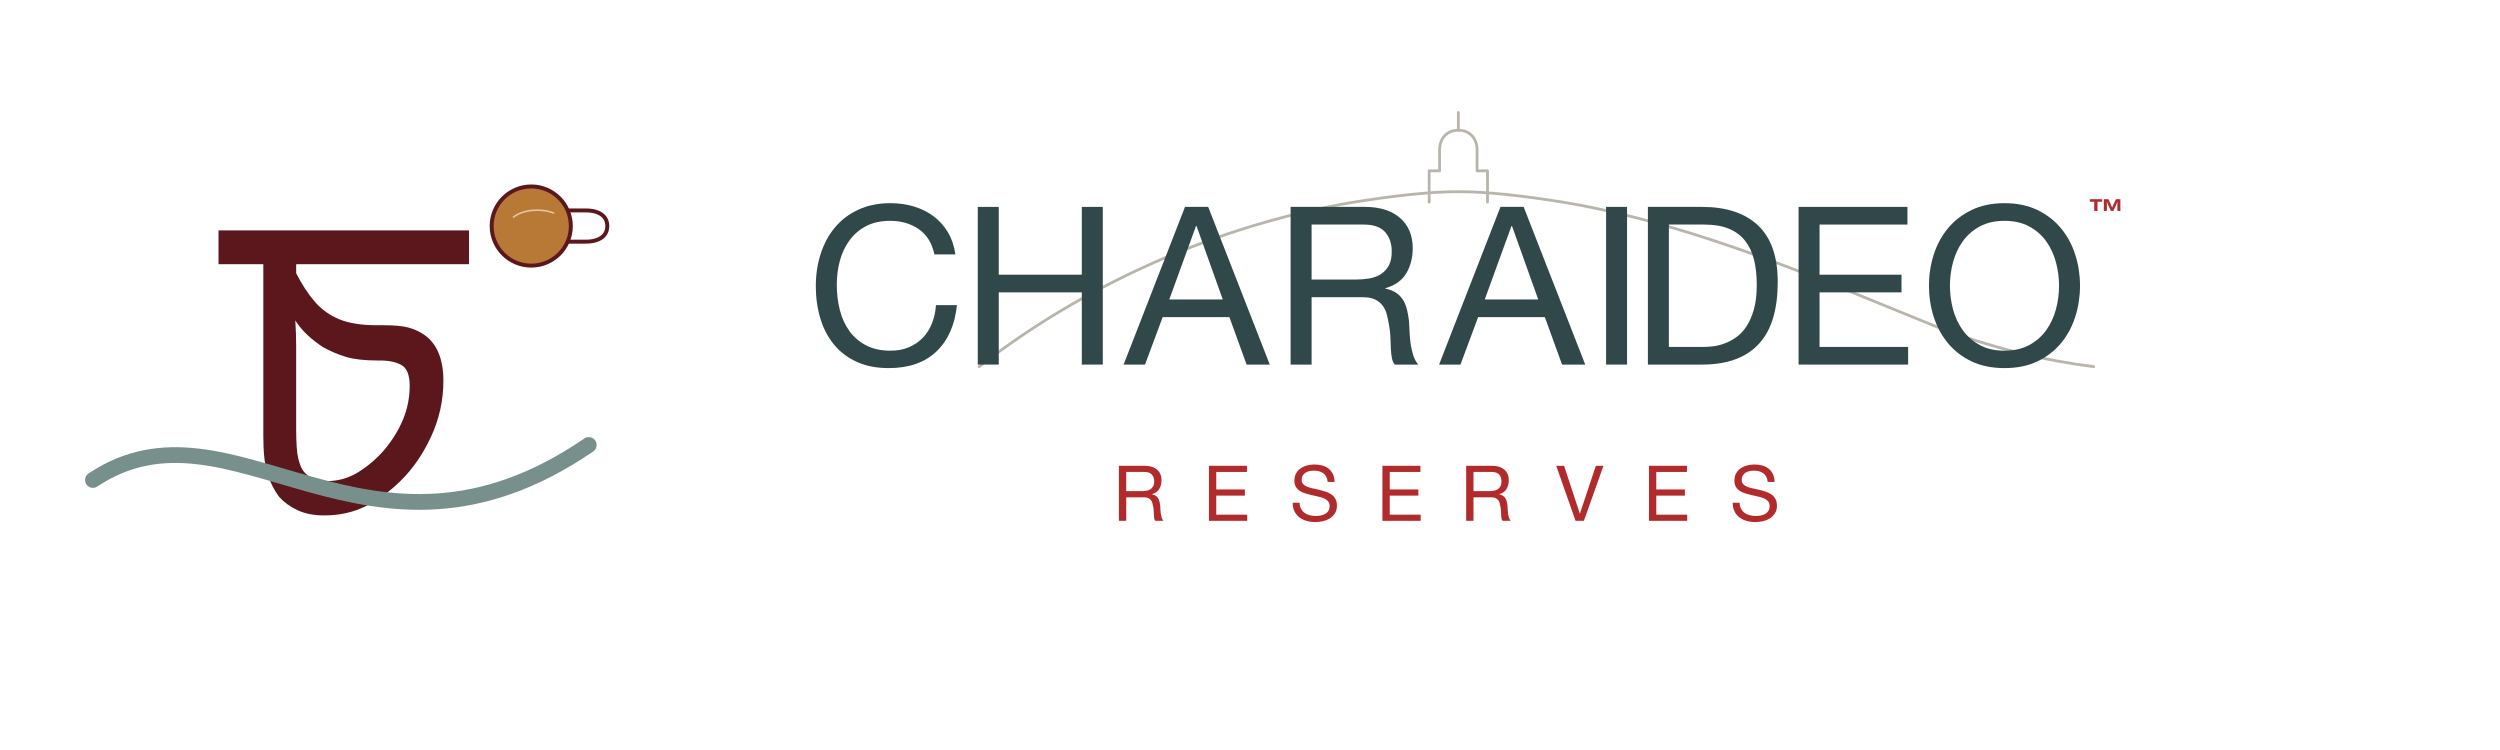
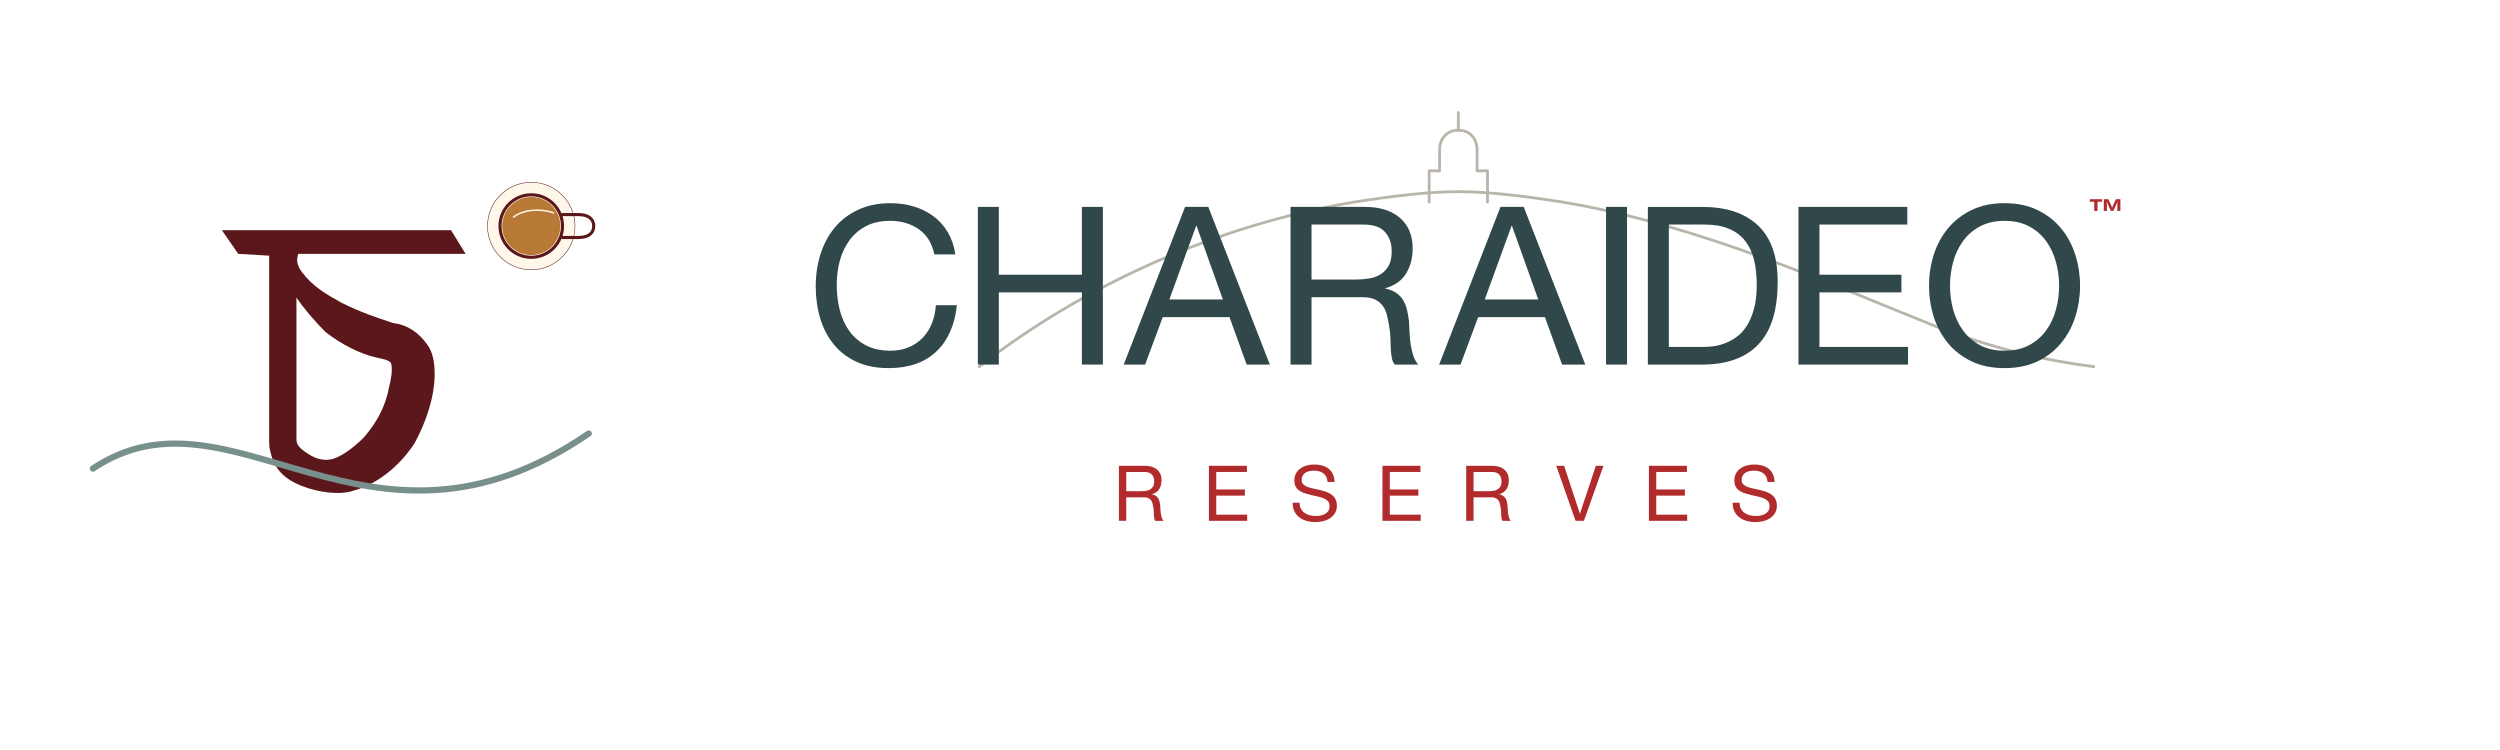
- <svg xmlns="http://www.w3.org/2000/svg" width="1200" height="360" viewBox="0 0 1200 360" role="img" aria-labelledby="title desc" shape-rendering="geometricPrecision">
-   <g id="river-cha">
-     <path d="M577 622V551H172V532Q192 497 215.5 472.5Q239 448 273.0 435.5Q307 423 361 423H377Q415 423 435.5 418.0Q456 413 472 403Q517 375 517 306Q517 245 488.0 189.0Q459 133 415 95Q377 62 334.0 43.0Q291 24 238 24Q201 24 175.0 35.0Q149 46 132 63Q116 82 105.5 109.0Q95 136 95 191V551H-10V622ZM189 117Q207 96 244 96Q284 96 318.0 115.0Q352 134 379 162Q407 192 422.5 225.5Q438 259 438 296Q438 329 419.5 339.0Q401 349 368 349H363Q317 349 289.0 356.5Q261 364 235 377Q216 388 199.0 402.0Q182 416 170 433Q171 420 171.5 405.5Q172 391 172 378V205Q172 161 177.0 143.0Q182 125 189 117Z" transform="matrix(0.2048245 0 0 -0.2288027 106.9322 252.8913)" fill="#5C171C" role="img" aria-label="Bengali letter Cha" />
-     <path d="M 44.6 230.4                C 111.8 185.6,                  176.2 286.4,                  282.6 213.6" fill="none" stroke="#78908C" stroke-width="7.56" stroke-linecap="round" />
-     <g id="river-teacup">
-       <path d="M273 101 H281 C288 101 291.5 104 291.5 108.5 C291.5 113 288 116 281 116 H273" fill="none" stroke="#5C171C" stroke-width="1.9" stroke-linecap="round" stroke-linejoin="round" />
-       <circle cx="255" cy="108.5" r="19" fill="#B87936" stroke="#5C171C" stroke-width="1.9" />
-       <path d="M246.5 104.2 C251 100.6 259.4 99.9 265.7 102.2" fill="none" stroke="#FFF8EA" stroke-width="0.75" stroke-linecap="round" opacity="0.62" />
-     </g>
+ <svg xmlns="http://www.w3.org/2000/svg" shape-rendering="geometricPrecision" aria-labelledby="title desc" role="img" viewBox="0 0 1200 360">
+   <path d="M106.500 110.500 L216.498 110.500 L223.482 121.849 L143.166 121.849 C 142.293 124.468 142.293 127.087 144.912 130.579 C 150.150 137.563 156.261 141.055 164.118 145.420 C 172.848 149.785 180.705 152.404 188.562 155.023 C 195.546 155.896 200.784 159.388 205.149 165.499 C 207.768 168.991 208.641 174.229 208.641 179.467 C 208.641 190.816 204.276 203.038 199.038 212.641 C 192.927 222.244 182.451 231.847 170.229 235.339 C 163.245 237.958 152.769 236.212 145.785 233.593 C 136.182 230.101 131.817 224.863 130.071 217.879 C 129.198 215.260 129.198 213.514 129.198 210.022 L129.198 122.722 L114.357 121.849 Z M142.293 142.801 C 145.785 148.039 151.023 154.150 156.261 159.388 C 164.118 165.499 172.848 169.864 180.705 171.610 C 184.197 172.483 185.943 172.483 187.689 174.229 C 188.562 177.721 187.689 182.086 186.816 185.578 C 185.070 195.181 180.705 203.038 174.594 210.022 C 169.356 215.260 163.245 219.625 158.880 220.498 C 154.515 221.371 150.150 219.625 146.658 217.006 C 144.039 215.260 142.293 213.514 142.293 210.895 L142.293 142.801 Z" fill="#5C171C" fill-rule="evenodd" clip-rule="evenodd" aria-label="Bengali letter Cha" role="img" />
+   <path d="m44.6 226.9c67.2-44.8 131.6 56 238-16.8" fill="none" stroke="#78908C" stroke-linecap="round" stroke-width="3" transform="translate(0,-2)" />
+   <g>
+     <circle cx="255" cy="108.5" r="21" fill="#FFF8EA" stroke="#5C171C" stroke-width="0.25" />
+     <circle cx="255" cy="108.5" r="15" fill="#FFF8EA" stroke="#5C171C" stroke-width="1.5" />
+     <circle cx="255" cy="108.5" r="13" fill="#B87936" stroke="#B87936" stroke-width="1.9" />
+     <path d="m246.5 104.2c4.5-3.6 12.9-4.3 19.2-2" fill="none" opacity=".95" stroke="#FFF8EA" stroke-linecap="round" stroke-width=".75" />
  </g>
-   <g id="charaideo-maidan" aria-label="Charaideo Maidan structure" fill="none" stroke="#B9B5AB" stroke-width="1.35" stroke-linecap="round" stroke-linejoin="round">
-     <path d="M 470 176 C 520 137, 584 108, 650 97 C 669 94, 686 92, 700 92 C 714 92, 731 94, 750 97 C 816 108, 880 137, 930 157 C 956 167, 981 173, 1005 176" />
-     <path d="M 686 97 L 686 82 L 691 82 L 691 72 C 691 66.5, 694.5 62.5, 700 62.5 C 705.5 62.5, 709 66.5, 709 72 L 709 82 L 714 82 L 714 97" />
-     <path d="M 700 62.5 L 700 54" />
+   <g fill="none" stroke="#B9B5AB" stroke-linecap="round" stroke-linejoin="round" stroke-width="1.35" aria-label="Charaideo Maidan structure">
+     <path d="m470 176c50-39 114-68 180-79 19-3 36-5 50-5s31 2 50 5c66 11 130 40 180 60 26 10 51 16 75 19" />
+     <path d="m686 97v-15h5v-10c0-5.5 3.5-9.5 9-9.5s9 4 9 9.5v10h5v15" />
+     <path d="m700 62.5v-8.5" />
  </g>
-   <g role="img" aria-label="Charaideo">
-     <path d="M61.48 52.901 L71.55 52.901 Q70.705 58.929 67.939 63.534 Q65.19 68.155 61.049 71.219 Q56.925 74.299 51.625 75.889 Q46.325 77.479 40.379 77.479 Q31.701 77.479 24.96 74.349 Q18.235 71.235 13.73 65.819 Q9.225 60.42 6.89 53.149 Q4.555 45.895 4.555 37.63 Q4.555 29.365 6.724 22.144 Q8.911 14.939 13.25 9.639 Q17.589 4.339 24.165 1.325 Q30.74 -1.689 39.535 -1.689 Q54.06 -1.689 62.424 6.261 Q70.805 14.211 72.295 28.521 L62.225 28.521 Q61.911 23.85 60.321 19.825 Q58.731 15.801 55.915 12.886 Q53.099 9.971 49.224 8.314 Q45.365 6.675 40.379 6.675 Q33.605 6.675 28.719 9.209 Q23.85 11.759 20.72 16.049 Q17.589 20.355 16.099 26.119 Q14.625 31.899 14.625 38.375 Q14.625 44.305 16.099 49.82 Q17.589 55.335 20.72 59.625 Q23.85 63.915 28.67 66.449 Q33.489 68.999 40.28 68.999 Q48.23 68.999 54.01 64.975 Q59.791 60.95 61.48 52.901 Z" transform="translate(387.035 175) scale(1 -1)" fill="#31484A" />
-     <path d="M8.265 75.691 L8.265 0 L18.335 0 L18.335 34.665 L58.201 34.665 L58.201 0 L68.271 0 L68.271 75.691 L58.201 75.691 L58.201 43.145 L18.335 43.145 L18.335 75.691 L8.265 75.691 Z" transform="translate(461.066 175) scale(1 -1)" fill="#31484A" />
-     <path d="M21.299 31.27 L34.135 66.565 L34.351 66.565 L46.955 31.27 L21.299 31.27 Z M28.835 75.691 L-0.629 0 L9.639 0 L18.119 22.79 L50.135 22.79 L58.399 0 L69.529 0 L39.965 75.691 L28.835 75.691 Z" transform="translate(539.966 175) scale(1 -1)" fill="#31484A" />
-     <path d="M8.265 75.691 L8.265 0 L18.335 0 L18.335 32.33 L42.93 32.33 Q46.64 32.33 48.859 31.22 Q51.095 30.111 52.47 28.256 Q53.845 26.401 54.474 23.9 Q55.12 21.415 55.551 18.649 Q56.081 15.9 56.18 13.035 Q56.279 10.169 56.379 7.685 Q56.495 5.201 56.859 3.18 Q57.24 1.159 58.3 0 L69.529 0 Q67.939 1.905 67.144 4.389 Q66.349 6.89 65.919 9.639 Q65.505 12.405 65.389 15.254 Q65.289 18.119 65.091 20.885 Q64.759 23.635 64.18 26.169 Q63.6 28.719 62.374 30.79 Q61.165 32.86 59.095 34.334 Q57.025 35.825 53.745 36.471 L53.745 36.669 Q60.635 38.591 63.749 43.775 Q66.879 48.975 66.879 55.865 Q66.879 65.091 60.784 70.391 Q54.689 75.691 43.891 75.691 L8.265 75.691 Z M39.319 40.81 L18.335 40.81 L18.335 67.211 L43.361 67.211 Q50.449 67.211 53.629 63.6 Q56.809 59.989 56.809 54.275 Q56.809 50.135 55.385 47.534 Q53.961 44.951 51.576 43.41 Q49.191 41.87 46.011 41.34 Q42.831 40.81 39.319 40.81 Z" transform="translate(611.231 175) scale(1 -1)" fill="#31484A" />
-     <path d="M21.299 31.27 L34.135 66.565 L34.351 66.565 L46.955 31.27 L21.299 31.27 Z M28.835 75.691 L-0.629 0 L9.639 0 L18.119 22.79 L50.135 22.79 L58.399 0 L69.529 0 L39.965 75.691 L28.835 75.691 Z" transform="translate(691.389 175) scale(1 -1)" fill="#31484A" />
-     <path d="M8.695 75.691 L8.695 0 L18.765 0 L18.765 75.691 L8.695 75.691 Z" transform="translate(762.223 175) scale(1 -1)" fill="#31484A" />
-     <path d="M18.335 8.48 L18.335 67.211 L35.295 67.211 Q42.301 67.211 47.071 65.24 Q51.841 63.285 54.855 59.509 Q57.869 55.749 59.194 50.4 Q60.519 45.05 60.519 38.259 Q60.519 31.27 59.095 26.334 Q57.671 21.415 55.435 18.119 Q53.215 14.84 50.4 12.935 Q47.601 11.031 44.735 10.02 Q41.87 9.01 39.319 8.745 Q36.785 8.48 35.079 8.48 L18.335 8.48 Z M8.265 75.691 L8.265 0 L34.235 0 Q43.675 0 50.565 2.65 Q57.455 5.3 61.894 10.335 Q66.349 15.37 68.469 22.74 Q70.589 30.111 70.589 39.651 Q70.589 57.869 61.149 66.78 Q51.725 75.691 34.235 75.691 L8.265 75.691 Z" transform="translate(782.724 175) scale(1 -1)" fill="#31484A" />
-     <path d="M8.265 75.691 L8.265 0 L60.851 0 L60.851 8.48 L18.335 8.48 L18.335 34.665 L57.671 34.665 L57.671 43.145 L18.335 43.145 L18.335 67.211 L60.519 67.211 L60.519 75.691 L8.265 75.691 Z" transform="translate(855.049 175) scale(1 -1)" fill="#31484A" />
-     <path d="M14.095 37.845 Q14.095 43.559 15.569 49.124 Q17.059 54.689 20.239 59.145 Q23.419 63.6 28.405 66.3 Q33.39 68.999 40.28 68.999 Q47.17 68.999 52.155 66.3 Q57.141 63.6 60.321 59.145 Q63.501 54.689 64.975 49.124 Q66.465 43.559 66.465 37.845 Q66.465 32.115 64.975 26.55 Q63.501 20.985 60.321 16.529 Q57.141 12.091 52.155 9.374 Q47.17 6.675 40.28 6.675 Q33.39 6.675 28.405 9.374 Q23.419 12.091 20.239 16.529 Q17.059 20.985 15.569 26.55 Q14.095 32.115 14.095 37.845 Z M4.025 37.845 Q4.025 30.111 6.294 22.956 Q8.579 15.801 13.134 10.285 Q17.705 4.77 24.479 1.54 Q31.27 -1.689 40.28 -1.689 Q49.29 -1.689 56.064 1.54 Q62.855 4.77 67.409 10.285 Q71.981 15.801 74.25 22.956 Q76.535 30.111 76.535 37.845 Q76.535 45.58 74.25 52.735 Q71.981 59.89 67.409 65.405 Q62.855 70.921 56.064 74.2 Q49.29 77.479 40.28 77.479 Q31.27 77.479 24.479 74.2 Q17.705 70.921 13.134 65.405 Q8.579 59.89 6.294 52.735 Q4.025 45.58 4.025 37.845 Z" transform="translate(921.875 175) scale(1 -1)" fill="#31484A" />
+   <g fill="#31484A" aria-label="Charaideo" role="img">
+     <path transform="translate(387 175) scale(1 -1)" d="m61.48 52.9h10.07q-0.845 6.028-3.611 10.63-2.749 4.621-6.89 7.685-4.124 3.08-9.424 4.67t-11.25 1.59q-8.678 0-15.42-3.13-6.725-3.114-11.23-8.53-4.505-5.399-6.84-12.67-2.335-7.254-2.335-15.52t2.169-15.49q2.187-7.205 6.526-12.5t10.92-8.314q6.575-3.014 15.37-3.014 14.52 0 22.89 7.95 8.381 7.95 9.871 22.26h-10.07q-0.314-4.671-1.904-8.696-1.59-4.024-4.406-6.939t-6.691-4.572q-3.859-1.639-8.845-1.639-6.774 0-11.66 2.534-4.869 2.55-7.999 6.84-3.131 4.306-4.621 10.07-1.474 5.78-1.474 12.26 0 5.93 1.474 11.44 1.49 5.515 4.621 9.805 3.13 4.29 7.95 6.824 4.819 2.55 11.61 2.55 7.95 0 13.73-4.024 5.781-4.025 7.47-12.07z" />
+     <path transform="translate(461.1 175) scale(1 -1)" d="m8.265 75.69v-75.69h10.07v34.66h39.87v-34.66h10.07v75.69h-10.07v-32.55h-39.87v32.55h-10.07z" />
+     <path transform="translate(540 175) scale(1 -1)" d="m21.3 31.27 12.84 35.3h0.216l12.6-35.3h-25.66zm7.536 44.42-29.46-75.69h10.27l8.48 22.79h32.02l8.264-22.79h11.13l-29.56 75.69h-11.13z" />
+     <path transform="translate(611.2 175) scale(1 -1)" d="m8.265 75.69v-75.69h10.07v32.33h24.6q3.71 0 5.929-1.11 2.236-1.109 3.611-2.964t2.004-4.356q0.646-2.485 1.077-5.251 0.53-2.749 0.629-5.614 0.099-2.866 0.199-5.35 0.116-2.484 0.48-4.505 0.381-2.021 1.441-3.18h11.23q-1.59 1.905-2.385 4.389-0.795 2.501-1.225 5.25-0.414 2.766-0.53 5.615-0.1 2.865-0.298 5.631-0.332 2.75-0.911 5.284-0.58 2.55-1.806 4.621-1.209 2.07-3.279 3.544-2.07 1.491-5.35 2.137v0.198q6.89 1.922 10 7.106 3.13 5.2 3.13 12.09 0 9.226-6.095 14.53t-16.89 5.3h-35.63zm31.05-34.88h-20.98v26.4h25.03q7.088 0 10.27-3.611t3.18-9.325q0-4.14-1.424-6.741-1.424-2.583-3.809-4.124-2.385-1.54-5.565-2.07t-6.692-0.53z" />
+     <path transform="translate(691.4 175) scale(1 -1)" d="m21.3 31.27 12.84 35.3h0.216l12.6-35.3h-25.66zm7.536 44.42-29.46-75.69h10.27l8.48 22.79h32.02l8.264-22.79h11.13l-29.56 75.69h-11.13z" />
+     <path transform="translate(762.2 175) scale(1 -1)" d="m8.695 75.69v-75.69h10.07v75.69h-10.07z" />
+     <path transform="translate(782.7 175) scale(1 -1)" d="m18.34 8.48v58.73h16.96q7.006 0 11.78-1.971 4.77-1.955 7.784-5.731 3.014-3.76 4.339-9.109 1.325-5.35 1.325-12.14 0-6.989-1.424-11.92-1.424-4.919-3.66-8.215-2.22-3.279-5.035-5.184-2.799-1.904-5.665-2.915-2.865-1.01-5.416-1.275-2.534-0.265-4.24-0.265h-16.74zm-10.07 67.21v-75.69h25.97q9.44 0 16.33 2.65t11.33 7.685q4.455 5.035 6.575 12.4 2.12 7.371 2.12 16.91 0 18.22-9.44 27.13-9.424 8.911-26.91 8.911h-25.97z" />
+     <path transform="translate(855 175) scale(1 -1)" d="m8.265 75.69v-75.69h52.59v8.48h-42.52v26.18h39.34v8.48h-39.34v24.07h42.18v8.48h-52.25z" />
+     <path transform="translate(921.9 175) scale(1 -1)" d="m14.1 37.84q0 5.714 1.474 11.28 1.49 5.565 4.67 10.02 3.18 4.455 8.166 7.155 4.985 2.699 11.88 2.699t11.88-2.699q4.986-2.7 8.166-7.155 3.18-4.456 4.654-10.02 1.49-5.565 1.49-11.28 0-5.73-1.49-11.3-1.474-5.565-4.654-10.02-3.18-4.438-8.166-7.155-4.985-2.699-11.88-2.699t-11.88 2.699q-4.986 2.717-8.166 7.155-3.18 4.456-4.67 10.02-1.474 5.565-1.474 11.3zm-10.07 0q0-7.734 2.269-14.89 2.285-7.155 6.84-12.67 4.571-5.515 11.34-8.745 6.791-3.229 15.8-3.229t15.78 3.229q6.791 3.23 11.34 8.745 4.572 5.516 6.841 12.67 2.285 7.155 2.285 14.89 0 7.735-2.285 14.89-2.269 7.155-6.841 12.67-4.554 5.516-11.34 8.795-6.774 3.279-15.78 3.279t-15.8-3.279q-6.774-3.279-11.34-8.795-4.555-5.515-6.84-12.67-2.269-7.155-2.269-14.89z" />
  </g>
-   <g role="img" aria-label="Reserves">
-     <path d="M2.885 26.42 L2.885 0 L6.4 0 L6.4 11.285 L14.985 11.285 Q16.28 11.285 17.055 10.898 Q17.835 10.51 18.315 9.863 Q18.795 9.215 19.015 8.342 Q19.24 7.475 19.39 6.51 Q19.575 5.55 19.61 4.55 Q19.645 3.55 19.679 2.683 Q19.72 1.815 19.847 1.11 Q19.98 0.405 20.35 0 L24.27 0 Q23.715 0.665 23.437 1.532 Q23.16 2.405 23.009 3.365 Q22.865 4.33 22.824 5.325 Q22.79 6.325 22.72 7.29 Q22.605 8.25 22.402 9.134 Q22.2 10.025 21.772 10.747 Q21.35 11.47 20.628 11.985 Q19.905 12.505 18.76 12.73 L18.76 12.8 Q21.165 13.47 22.252 15.28 Q23.345 17.095 23.345 19.5 Q23.345 22.72 21.217 24.57 Q19.09 26.42 15.32 26.42 L2.885 26.42 Z M13.725 14.245 L6.4 14.245 L6.4 23.46 L15.135 23.46 Q17.61 23.46 18.72 22.2 Q19.83 20.94 19.83 18.945 Q19.83 17.5 19.332 16.592 Q18.835 15.69 18.003 15.153 Q17.17 14.615 16.06 14.43 Q14.95 14.245 13.725 14.245 Z" transform="translate(534.183 250) scale(1 -1)" fill="#B12B2D" />
-     <path d="M2.885 26.42 L2.885 0 L21.24 0 L21.24 2.96 L6.4 2.96 L6.4 12.1 L20.13 12.1 L20.13 15.06 L6.4 15.06 L6.4 23.46 L21.125 23.46 L21.125 26.42 L2.885 26.42 Z" transform="translate(577.408 250) scale(1 -1)" fill="#B12B2D" />
-     <path d="M18.165 18.685 L21.495 18.685 Q21.425 20.87 20.662 22.443 Q19.905 24.015 18.593 25.05 Q17.28 26.085 15.54 26.565 Q13.8 27.045 11.765 27.045 Q9.955 27.045 8.232 26.582 Q6.51 26.12 5.157 25.177 Q3.81 24.235 2.995 22.772 Q2.185 21.31 2.185 19.315 Q2.185 17.5 2.902 16.297 Q3.625 15.095 4.827 14.338 Q6.03 13.58 7.545 13.118 Q9.065 12.655 10.637 12.303 Q12.21 11.95 13.725 11.615 Q15.245 11.285 16.448 10.747 Q17.65 10.21 18.367 9.36 Q19.09 8.51 19.09 7.14 Q19.09 5.7 18.5 4.775 Q17.91 3.85 16.945 3.313 Q15.985 2.775 14.783 2.55 Q13.58 2.33 12.395 2.33 Q10.915 2.33 9.51 2.7 Q8.105 3.07 7.047 3.845 Q5.995 4.625 5.348 5.827 Q4.7 7.03 4.7 8.695 L1.37 8.695 Q1.37 6.29 2.237 4.532 Q3.11 2.775 4.608 1.648 Q6.105 0.52 8.082 -0.035 Q10.065 -0.59 12.285 -0.59 Q14.095 -0.59 15.927 -0.162 Q17.76 0.26 19.24 1.202 Q20.72 2.145 21.662 3.642 Q22.605 5.145 22.605 7.25 Q22.605 9.215 21.882 10.51 Q21.165 11.805 19.963 12.655 Q18.76 13.505 17.24 14.002 Q15.725 14.505 14.152 14.875 Q12.58 15.245 11.06 15.557 Q9.545 15.875 8.342 16.355 Q7.14 16.835 6.417 17.592 Q5.7 18.35 5.7 19.575 Q5.7 20.87 6.197 21.738 Q6.695 22.605 7.527 23.125 Q8.36 23.645 9.435 23.865 Q10.51 24.085 11.62 24.085 Q14.355 24.085 16.112 22.807 Q17.87 21.535 18.165 18.685 Z" transform="translate(619.118 250) scale(1 -1)" fill="#B12B2D" />
-     <path d="M2.885 26.42 L2.885 0 L21.24 0 L21.24 2.96 L6.4 2.96 L6.4 12.1 L20.13 12.1 L20.13 15.06 L6.4 15.06 L6.4 23.46 L21.125 23.46 L21.125 26.42 L2.885 26.42 Z" transform="translate(660.678 250) scale(1 -1)" fill="#B12B2D" />
-     <path d="M2.885 26.42 L2.885 0 L6.4 0 L6.4 11.285 L14.985 11.285 Q16.28 11.285 17.055 10.898 Q17.835 10.51 18.315 9.863 Q18.795 9.215 19.015 8.342 Q19.24 7.475 19.39 6.51 Q19.575 5.55 19.61 4.55 Q19.645 3.55 19.679 2.683 Q19.72 1.815 19.847 1.11 Q19.98 0.405 20.35 0 L24.27 0 Q23.715 0.665 23.437 1.532 Q23.16 2.405 23.009 3.365 Q22.865 4.33 22.824 5.325 Q22.79 6.325 22.72 7.29 Q22.605 8.25 22.402 9.134 Q22.2 10.025 21.772 10.747 Q21.35 11.47 20.628 11.985 Q19.905 12.505 18.76 12.73 L18.76 12.8 Q21.165 13.47 22.252 15.28 Q23.345 17.095 23.345 19.5 Q23.345 22.72 21.217 24.57 Q19.09 26.42 15.32 26.42 L2.885 26.42 Z M13.725 14.245 L6.4 14.245 L6.4 23.46 L15.135 23.46 Q17.61 23.46 18.72 22.2 Q19.83 20.94 19.83 18.945 Q19.83 17.5 19.332 16.592 Q18.835 15.69 18.003 15.153 Q17.17 14.615 16.06 14.43 Q14.95 14.245 13.725 14.245 Z" transform="translate(700.873 250) scale(1 -1)" fill="#B12B2D" />
-     <path d="M13.285 0 L22.68 26.42 L19.02 26.42 L11.395 3.515 L11.32 3.515 L3.775 26.42 L0 26.42 L9.285 0 L13.285 0 Z" transform="translate(746.983 250) scale(1 -1)" fill="#B12B2D" />
-     <path d="M2.885 26.42 L2.885 0 L21.24 0 L21.24 2.96 L6.4 2.96 L6.4 12.1 L20.13 12.1 L20.13 15.06 L6.4 15.06 L6.4 23.46 L21.125 23.46 L21.125 26.42 L2.885 26.42 Z" transform="translate(788.618 250) scale(1 -1)" fill="#B12B2D" />
-     <path d="M18.165 18.685 L21.495 18.685 Q21.425 20.87 20.662 22.443 Q19.905 24.015 18.593 25.05 Q17.28 26.085 15.54 26.565 Q13.8 27.045 11.765 27.045 Q9.955 27.045 8.232 26.582 Q6.51 26.12 5.157 25.177 Q3.81 24.235 2.995 22.772 Q2.185 21.31 2.185 19.315 Q2.185 17.5 2.902 16.297 Q3.625 15.095 4.827 14.338 Q6.03 13.58 7.545 13.118 Q9.065 12.655 10.637 12.303 Q12.21 11.95 13.725 11.615 Q15.245 11.285 16.448 10.747 Q17.65 10.21 18.367 9.36 Q19.09 8.51 19.09 7.14 Q19.09 5.7 18.5 4.775 Q17.91 3.85 16.945 3.313 Q15.985 2.775 14.783 2.55 Q13.58 2.33 12.395 2.33 Q10.915 2.33 9.51 2.7 Q8.105 3.07 7.047 3.845 Q5.995 4.625 5.348 5.827 Q4.7 7.03 4.7 8.695 L1.37 8.695 Q1.37 6.29 2.237 4.532 Q3.11 2.775 4.608 1.648 Q6.105 0.52 8.082 -0.035 Q10.065 -0.59 12.285 -0.59 Q14.095 -0.59 15.927 -0.162 Q17.76 0.26 19.24 1.202 Q20.72 2.145 21.662 3.642 Q22.605 5.145 22.605 7.25 Q22.605 9.215 21.882 10.51 Q21.165 11.805 19.963 12.655 Q18.76 13.505 17.24 14.002 Q15.725 14.505 14.152 14.875 Q12.58 15.245 11.06 15.557 Q9.545 15.875 8.342 16.355 Q7.14 16.835 6.417 17.592 Q5.7 18.35 5.7 19.575 Q5.7 20.87 6.197 21.738 Q6.695 22.605 7.527 23.125 Q8.36 23.645 9.435 23.865 Q10.51 24.085 11.62 24.085 Q14.355 24.085 16.112 22.807 Q17.87 21.535 18.165 18.685 Z" transform="translate(830.328 250) scale(1 -1)" fill="#B12B2D" />
+   <g fill="#B12B2D" aria-label="Reserves" role="img">
+     <path transform="translate(534.2 250) scale(1 -1)" d="m2.885 26.42v-26.42h3.515v11.28h8.585q1.295 0 2.07-0.387 0.78-0.388 1.26-1.035 0.48-0.648 0.7-1.521 0.225-0.867 0.375-1.832 0.185-0.96 0.22-1.96t0.069-1.867q0.041-0.868 0.168-1.573 0.133-0.705 0.503-1.11h3.92q-0.555 0.665-0.833 1.532-0.277 0.873-0.428 1.833-0.144 0.965-0.185 1.96-0.034 1-0.104 1.965-0.115 0.96-0.318 1.844-0.202 0.891-0.63 1.613-0.422 0.723-1.144 1.238-0.723 0.52-1.868 0.745v0.07q2.405 0.67 3.492 2.48 1.093 1.815 1.093 4.22 0 3.22-2.128 5.07-2.127 1.85-5.897 1.85h-12.44zm10.84-12.18h-7.325v9.215h8.735q2.475 0 3.585-1.26t1.11-3.255q0-1.445-0.498-2.353-0.497-0.902-1.329-1.439-0.833-0.538-1.943-0.723t-2.335-0.185z" />
+     <path transform="translate(577.4 250) scale(1 -1)" d="m2.885 26.42v-26.42h18.36v2.96h-14.84v9.14h13.73v2.96h-13.73v8.4h14.72v2.96h-18.24z" />
+     <path transform="translate(619.1 250) scale(1 -1)" d="m18.16 18.68h3.33q-0.07 2.185-0.833 3.758-0.757 1.572-2.069 2.607-1.313 1.035-3.053 1.515t-3.775 0.48q-1.81 0-3.533-0.463-1.722-0.462-3.075-1.405-1.347-0.942-2.162-2.405-0.81-1.462-0.81-3.457 0-1.815 0.717-3.018 0.723-1.202 1.925-1.959 1.203-0.758 2.718-1.22 1.52-0.463 3.092-0.815 1.573-0.353 3.088-0.688 1.52-0.33 2.723-0.868 1.202-0.537 1.919-1.387 0.723-0.85 0.723-2.22 0-1.44-0.59-2.365t-1.555-1.462q-0.96-0.538-2.162-0.763-1.203-0.22-2.388-0.22-1.48 0-2.885 0.37t-2.463 1.145q-1.052 0.78-1.699 1.982-0.648 1.203-0.648 2.868h-3.33q0-2.405 0.867-4.163 0.873-1.757 2.371-2.884 1.497-1.128 3.474-1.683 1.983-0.555 4.203-0.555 1.81 0 3.642 0.428 1.833 0.422 3.313 1.364 1.48 0.943 2.422 2.44 0.943 1.503 0.943 3.608 0 1.965-0.723 3.26-0.717 1.295-1.919 2.145-1.203 0.85-2.723 1.347-1.515 0.503-3.088 0.873-1.572 0.37-3.092 0.682-1.515 0.318-2.718 0.798-1.202 0.48-1.925 1.237-0.717 0.758-0.717 1.983 0 1.295 0.497 2.163 0.498 0.867 1.33 1.387 0.833 0.52 1.908 0.74t2.185 0.22q2.735 0 4.492-1.278 1.758-1.272 2.053-4.122z" />
+     <path transform="translate(660.7 250) scale(1 -1)" d="m2.885 26.42v-26.42h18.36v2.96h-14.84v9.14h13.73v2.96h-13.73v8.4h14.72v2.96h-18.24z" />
+     <path transform="translate(700.9 250) scale(1 -1)" d="m2.885 26.42v-26.42h3.515v11.28h8.585q1.295 0 2.07-0.387 0.78-0.388 1.26-1.035 0.48-0.648 0.7-1.521 0.225-0.867 0.375-1.832 0.185-0.96 0.22-1.96t0.069-1.867q0.041-0.868 0.168-1.573 0.133-0.705 0.503-1.11h3.92q-0.555 0.665-0.833 1.532-0.277 0.873-0.428 1.833-0.144 0.965-0.185 1.96-0.034 1-0.104 1.965-0.115 0.96-0.318 1.844-0.202 0.891-0.63 1.613-0.422 0.723-1.144 1.238-0.723 0.52-1.868 0.745v0.07q2.405 0.67 3.492 2.48 1.093 1.815 1.093 4.22 0 3.22-2.128 5.07-2.127 1.85-5.897 1.85h-12.44zm10.84-12.18h-7.325v9.215h8.735q2.475 0 3.585-1.26t1.11-3.255q0-1.445-0.498-2.353-0.497-0.902-1.329-1.439-0.833-0.538-1.943-0.723t-2.335-0.185z" />
+     <path transform="translate(747 250) scale(1 -1)" d="m13.28 0 9.395 26.42h-3.66l-7.625-22.9h-0.075l-7.545 22.9h-3.775l9.285-26.42h4z" />
+     <path transform="translate(788.6 250) scale(1 -1)" d="m2.885 26.42v-26.42h18.36v2.96h-14.84v9.14h13.73v2.96h-13.73v8.4h14.72v2.96h-18.24z" />
+     <path transform="translate(830.3 250) scale(1 -1)" d="m18.16 18.68h3.33q-0.07 2.185-0.833 3.758-0.757 1.572-2.069 2.607-1.313 1.035-3.053 1.515t-3.775 0.48q-1.81 0-3.533-0.463-1.722-0.462-3.075-1.405-1.347-0.942-2.162-2.405-0.81-1.462-0.81-3.457 0-1.815 0.717-3.018 0.723-1.202 1.925-1.959 1.203-0.758 2.718-1.22 1.52-0.463 3.092-0.815 1.573-0.353 3.088-0.688 1.52-0.33 2.723-0.868 1.202-0.537 1.919-1.387 0.723-0.85 0.723-2.22 0-1.44-0.59-2.365t-1.555-1.462q-0.96-0.538-2.162-0.763-1.203-0.22-2.388-0.22-1.48 0-2.885 0.37t-2.463 1.145q-1.052 0.78-1.699 1.982-0.648 1.203-0.648 2.868h-3.33q0-2.405 0.867-4.163 0.873-1.757 2.371-2.884 1.497-1.128 3.474-1.683 1.983-0.555 4.203-0.555 1.81 0 3.642 0.428 1.833 0.422 3.313 1.364 1.48 0.943 2.422 2.44 0.943 1.503 0.943 3.608 0 1.965-0.723 3.26-0.717 1.295-1.919 2.145-1.203 0.85-2.723 1.347-1.515 0.503-3.088 0.873-1.572 0.37-3.092 0.682-1.515 0.318-2.718 0.798-1.202 0.48-1.925 1.237-0.717 0.758-0.717 1.983 0 1.295 0.497 2.163 0.498 0.867 1.33 1.387 0.833 0.52 1.908 0.74t2.185 0.22q2.735 0 4.492-1.278 1.758-1.272 2.053-4.122z" />
  </g>
  <text x="1002" y="108" fill="#B12B2D" font-family="Arial, Helvetica, sans-serif" font-size="18" font-weight="600" aria-label="Trademark">™</text>
+   <g transform="rotate(0 255 108.5)">
+     <path d="m270 103h7.654c4.849 0 7.346 2.2 7.346 5.5s-2.444 5.5-7.346 5.5H270" fill="none" stroke="#5C171C" stroke-linecap="round" stroke-linejoin="round" stroke-width="1.5" />
+   </g>
</svg>
